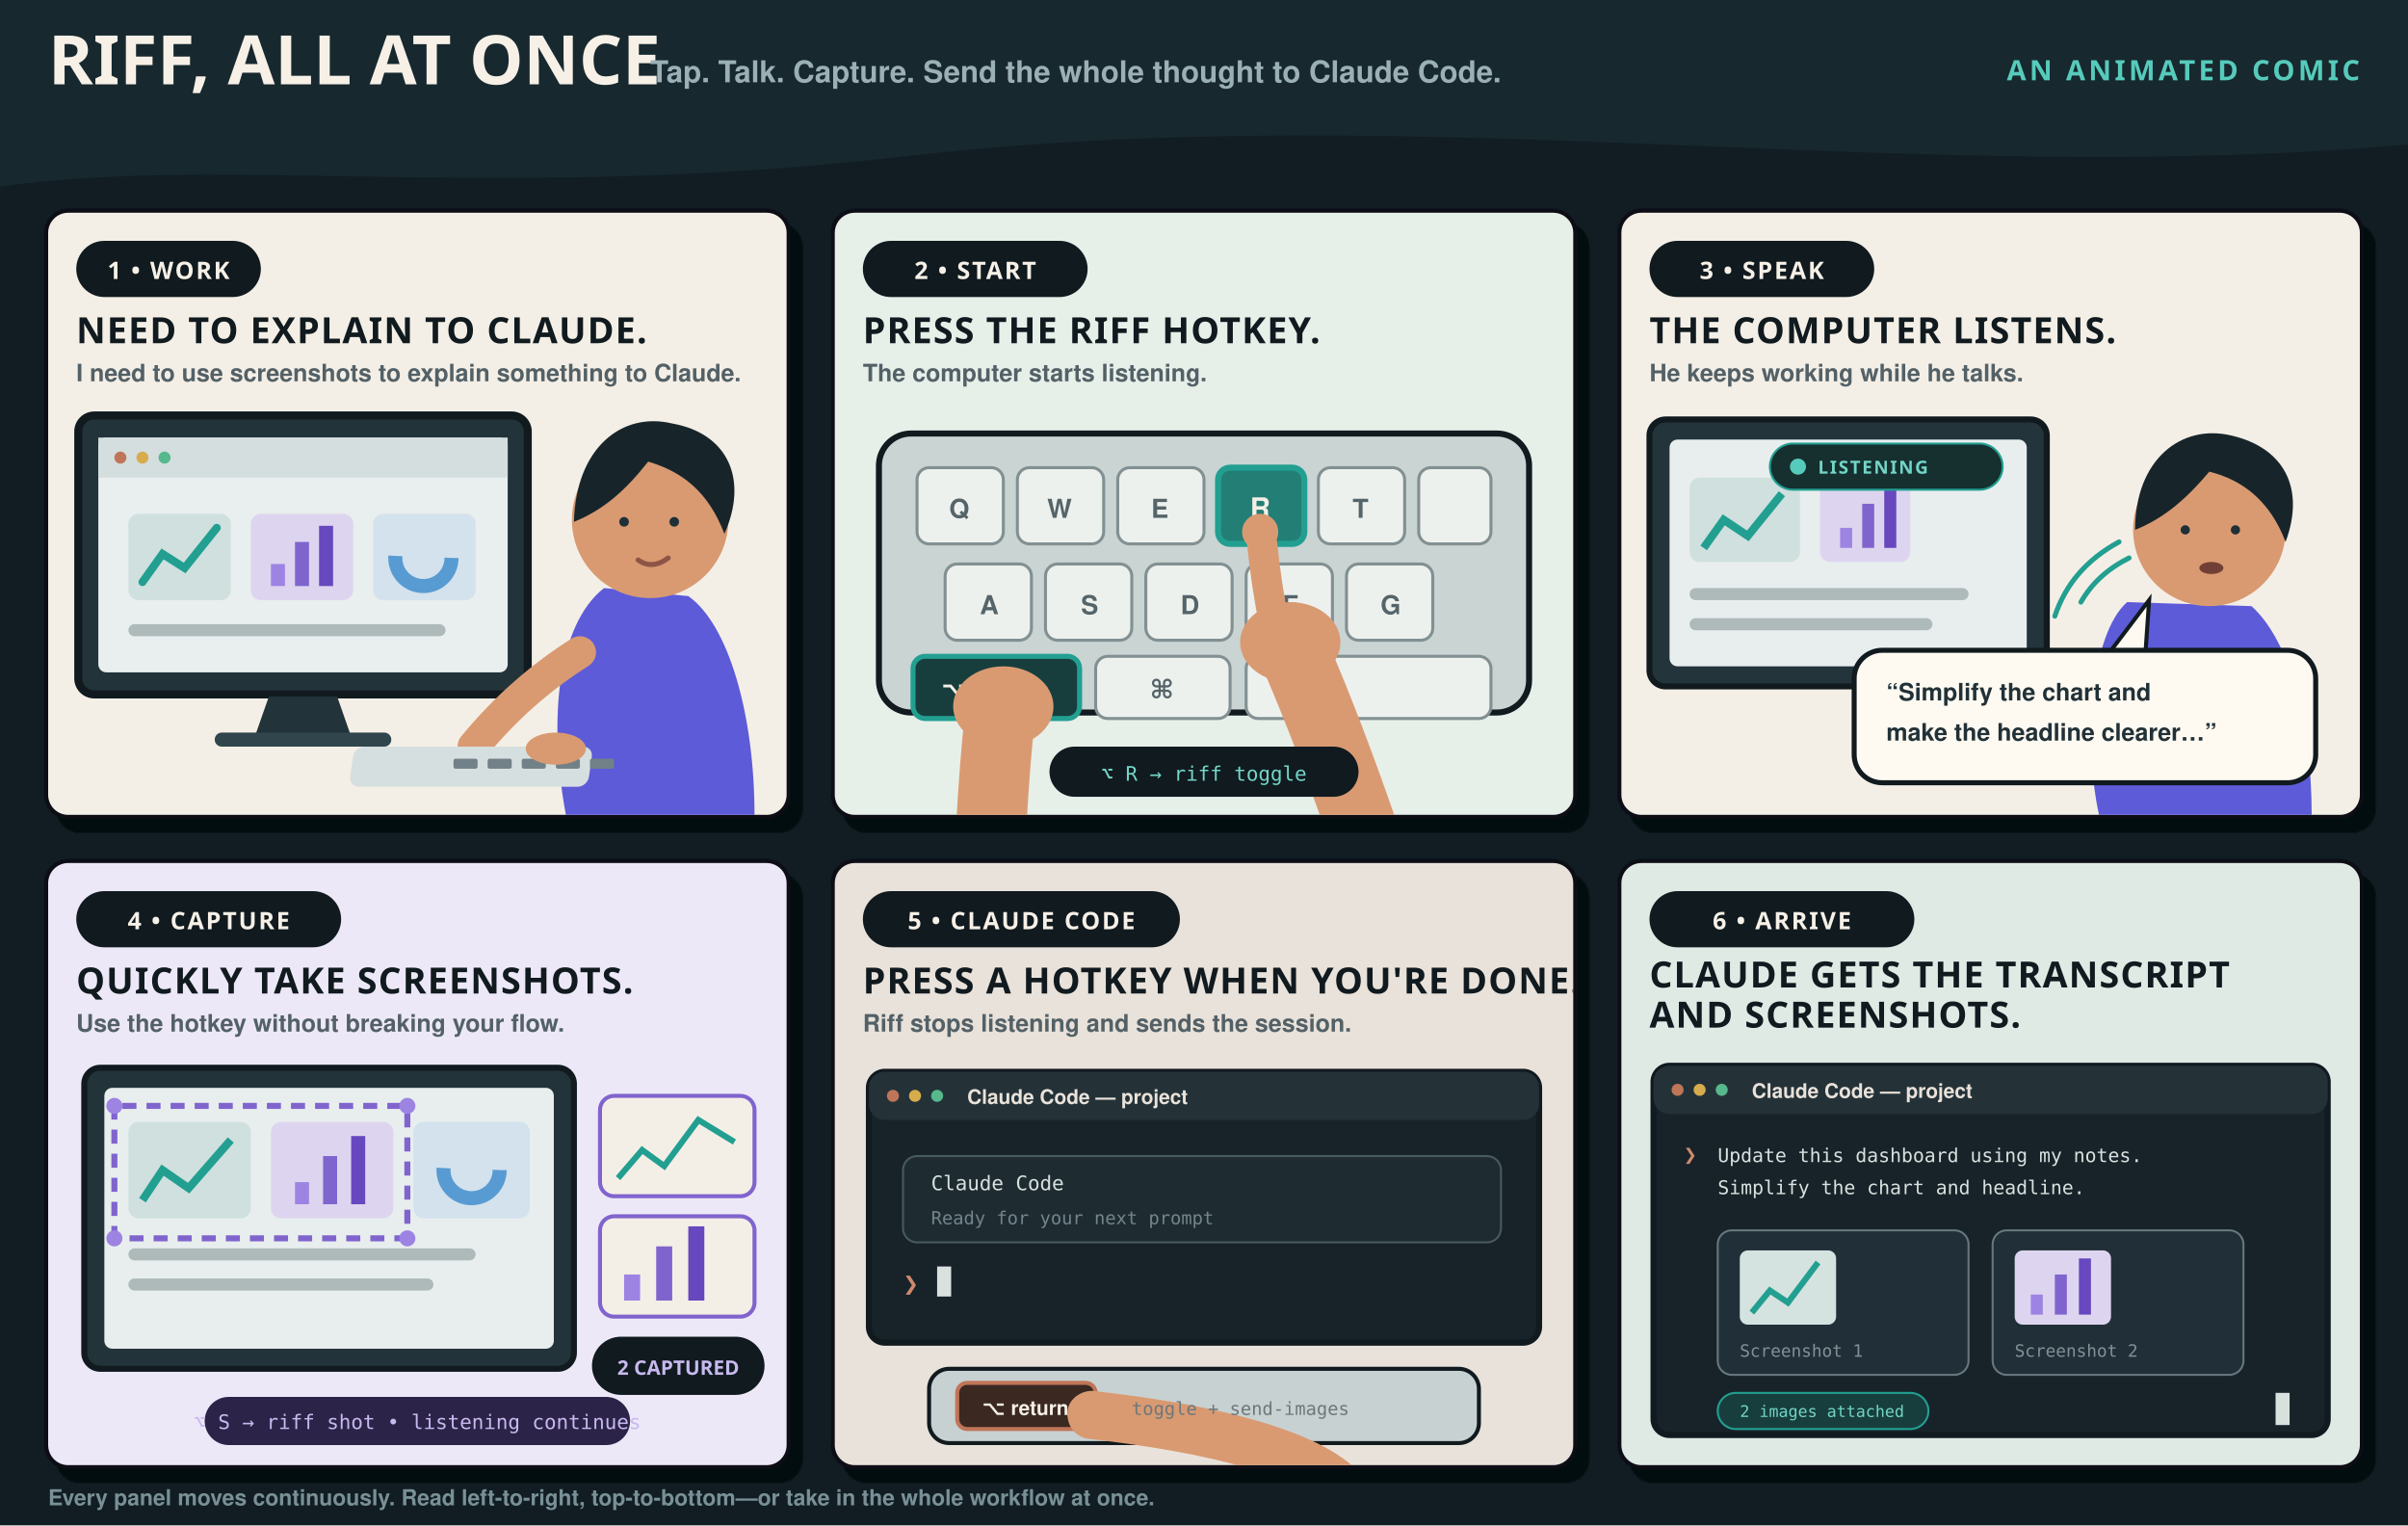
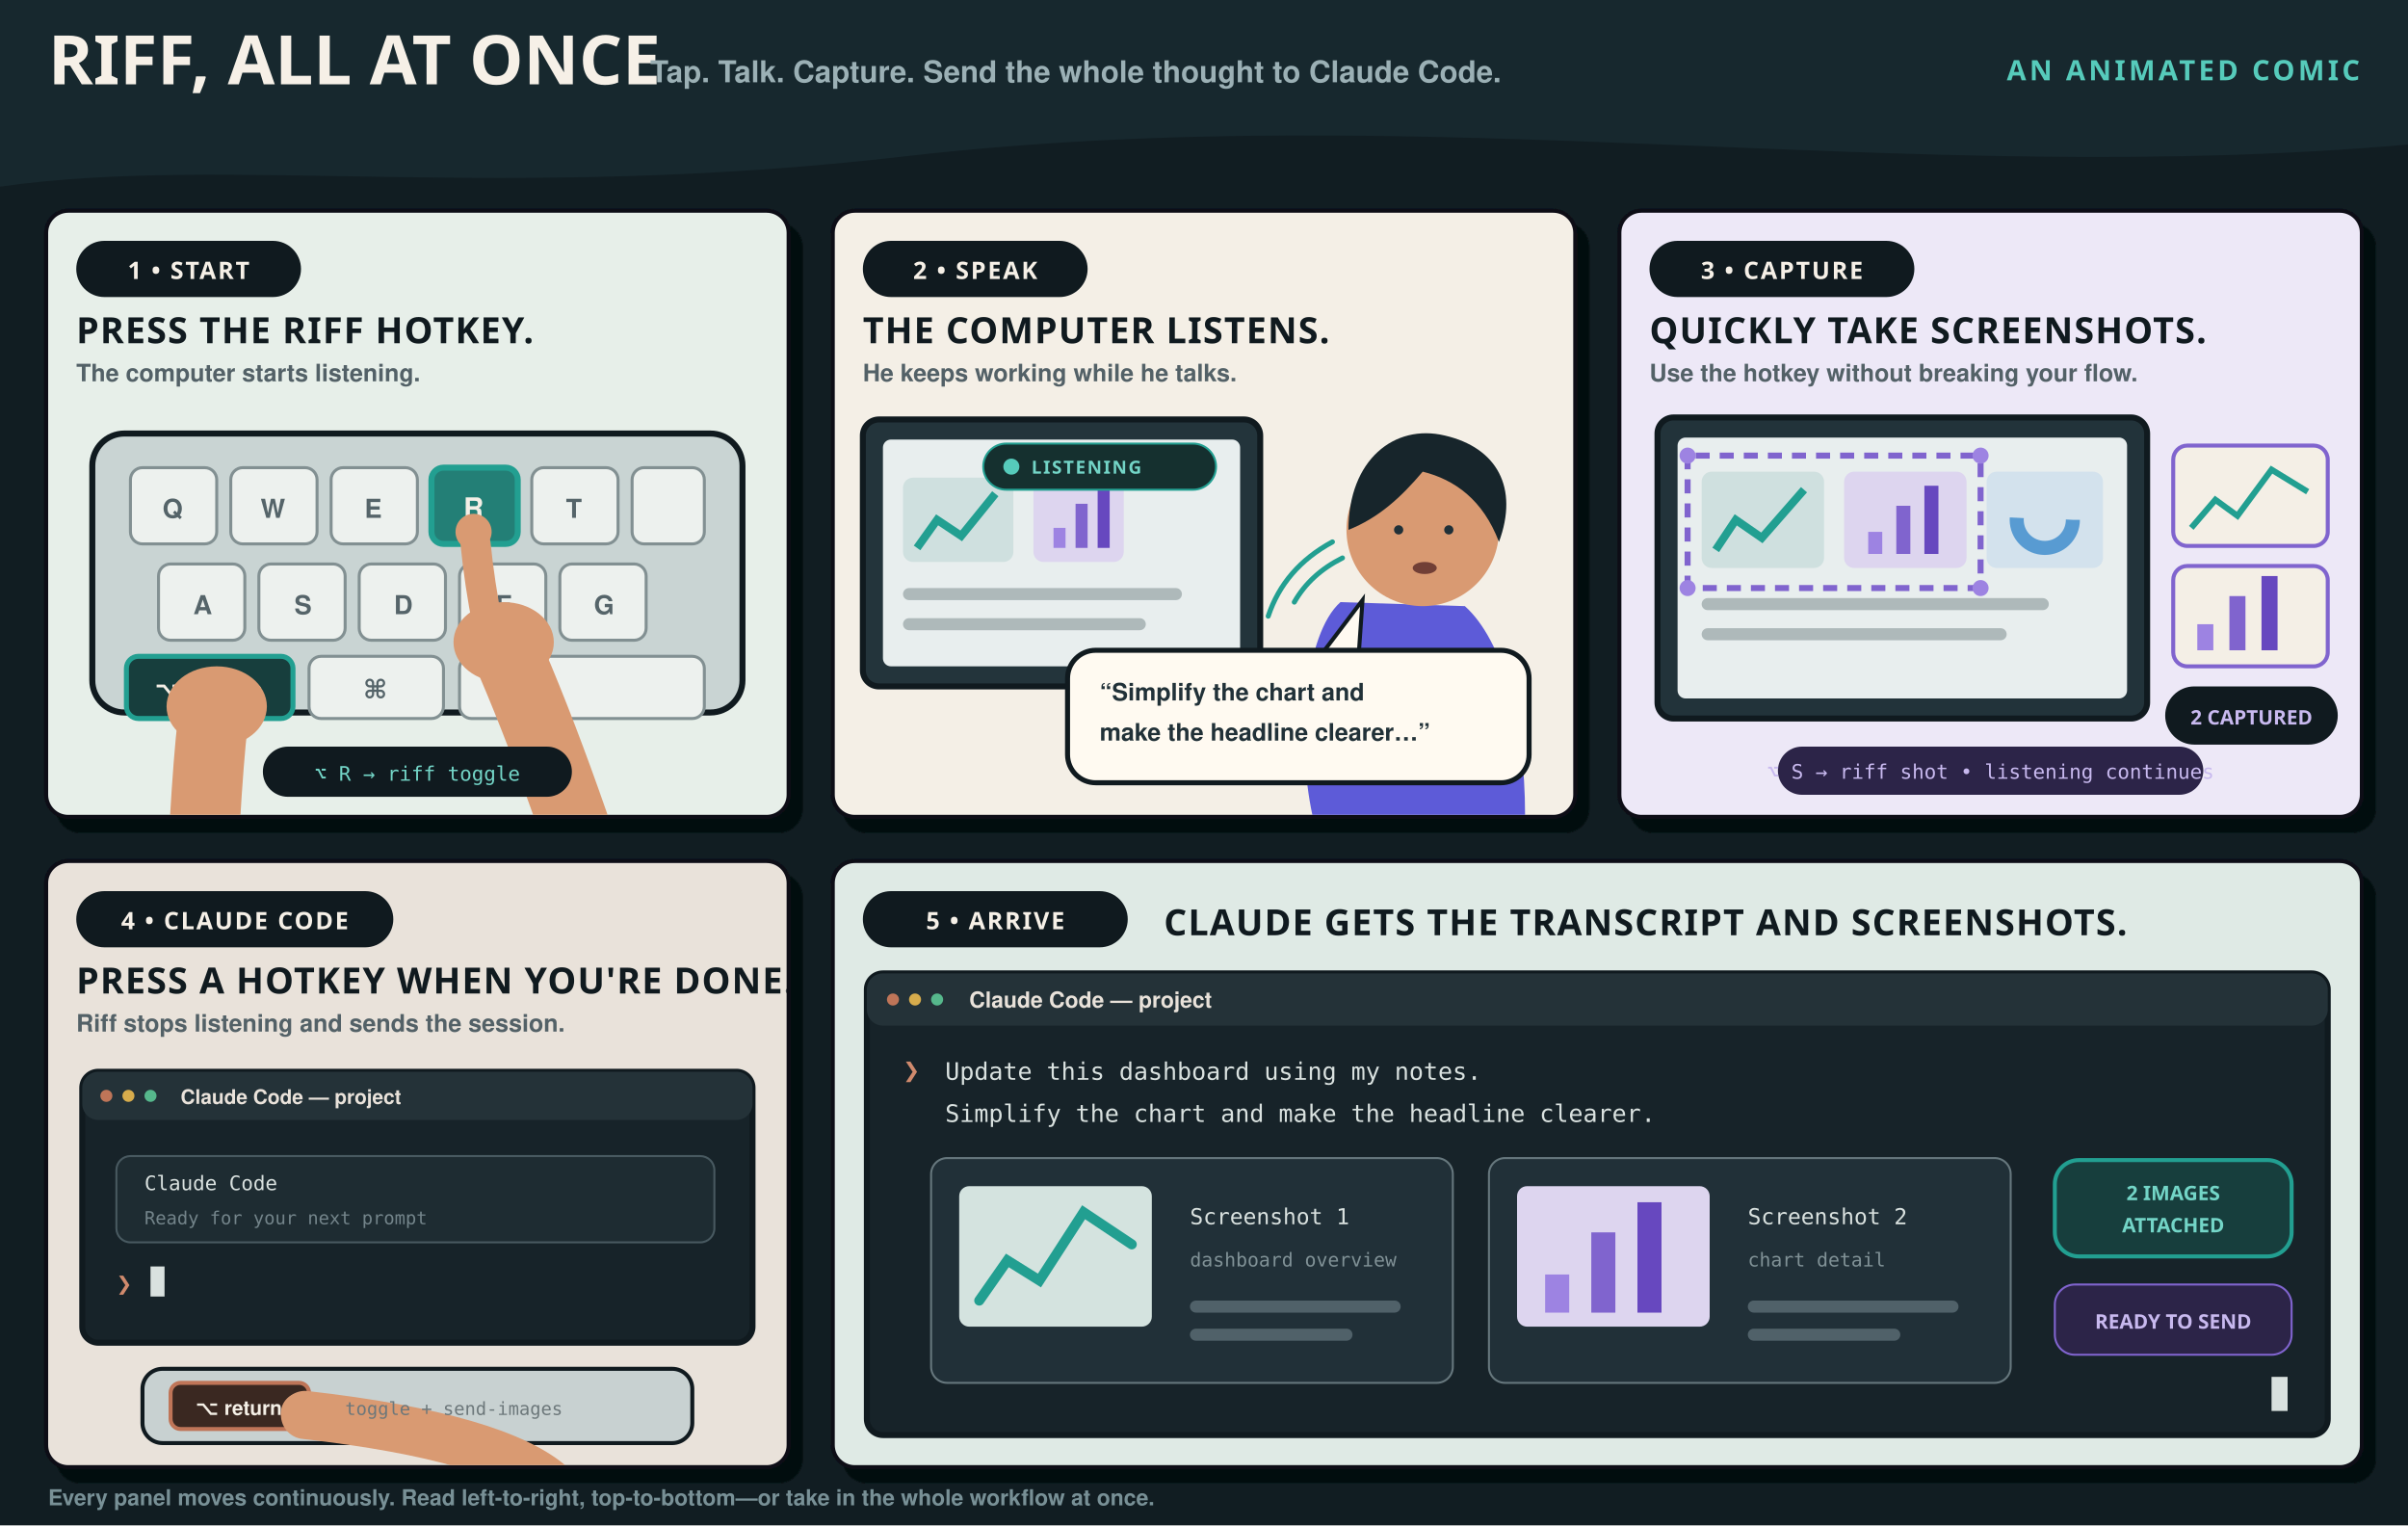
<svg xmlns="http://www.w3.org/2000/svg" viewBox="0 0 1200 760" width="1200" height="760" role="img" aria-labelledby="title desc">
  <defs>
    <filter id="inkShadow" x="-10%" y="-10%" width="125%" height="130%">
      <feDropShadow dx="6" dy="7" stdDeviation="0" flood-color="#050a0d" flood-opacity="0.95" />
    </filter>
    <clipPath id="p1">
      <rect width="368" height="300" rx="10" />
    </clipPath>
    <clipPath id="p2">
      <rect width="368" height="300" rx="10" />
    </clipPath>
    <clipPath id="p3">
      <rect width="368" height="300" rx="10" />
    </clipPath>
    <clipPath id="p4">
      <rect width="368" height="300" rx="10" />
    </clipPath>
    <clipPath id="p5">
-       <rect width="368" height="300" rx="10" />
-     </clipPath>
-     <clipPath id="p6">
-       <rect width="368" height="300" rx="10" />
+       <rect width="760" height="300" rx="10" />
    </clipPath>
  </defs>
  <style>
    
      .display { font-family: "Avenir Next Condensed", "Arial Narrow", sans-serif; font-weight: 800; }
      .body { font-family: "Avenir Next", Helvetica, sans-serif; font-weight: 600; }
      .mono { font-family: "SF Mono", Menlo, Monaco, monospace; }
      .panelTitle { fill: #101a1f; font-size: 18px; font-weight: 800; letter-spacing: 0.6px; }
      .panelCopy { fill: #536167; font-size: 12px; font-weight: 600; }
      .label { fill: #f6f0e7; font-size: 12px; font-weight: 800; letter-spacing: 0.9px; }
      .ink { fill: #101a1f; }
      .muted { fill: #7c898d; }
      .teal { fill: #229f91; }
      .violet { fill: #8064ce; }
      .clay { fill: #bf7558; }
    
  </style>
  <rect width="1200" height="760" fill="#111d22" />
  <path d="M0 0 H1200 V72 C950 94 710 48 450 78 C250 101 112 77 0 93Z" fill="#17282e" />
  <text x="24" y="42" class="display" fill="#f6f0e7" font-size="34">RIFF, ALL AT ONCE</text>
  <text x="324" y="41" class="body" fill="#9bb0b5" font-size="15">Tap. Talk. Capture. Send the whole thought to Claude Code.</text>
  <text x="1176" y="40" text-anchor="end" class="display" fill="#56cbbb" font-size="14" letter-spacing="1.6">AN ANIMATED COMIC</text>
  <g filter="url(#inkShadow)" fill="#f4efe6" stroke="#071014" stroke-width="4">
    <rect x="24" y="106" width="368" height="300" rx="10" />
    <rect x="416" y="106" width="368" height="300" rx="10" />
    <rect x="808" y="106" width="368" height="300" rx="10" />
    <rect x="24" y="430" width="368" height="300" rx="10" />
-     <rect x="416" y="430" width="368" height="300" rx="10" />
-     <rect x="808" y="430" width="368" height="300" rx="10" />
-   </g>
-   <g clip-path="url(#p1)" transform="translate(24 106)">
+     <rect x="416" y="430" width="760" height="300" rx="10" />
+   </g>
+   <g display="none" clip-path="url(#p1)" transform="translate(24 106)">
    <rect width="368" height="300" fill="#f4efe6" />
    <rect x="14" y="14" width="92" height="28" rx="14" fill="#101a1f" />
    <text x="60" y="33" text-anchor="middle" class="display label">1 • WORK</text>
    <text x="14" y="65" class="display panelTitle">NEED TO EXPLAIN TO CLAUDE.</text>
    <text x="14" y="84" class="body panelCopy" font-size="10.5">I need to use screenshots to explain something to Claude.</text>
    <rect x="15" y="101" width="224" height="139" rx="8" fill="#22333a" stroke="#101a1f" stroke-width="4" />
    <rect x="25" y="112" width="204" height="117" rx="4" fill="#e9eeee" />
    <rect x="25" y="112" width="204" height="20" fill="#d5dedf" />
    <circle cx="36" cy="122" r="3" fill="#bf7558" />
    <circle cx="47" cy="122" r="3" fill="#d7ac4c" />
    <circle cx="58" cy="122" r="3" fill="#56b88c" />
    <rect x="40" y="150" width="51" height="43" rx="5" fill="#cfe0df" />
    <path d="M47 184 L57 170 L68 177 L84 157" fill="none" stroke="#229f91" stroke-width="4" stroke-linecap="round" />
    <rect x="101" y="150" width="51" height="43" rx="5" fill="#ddd5ef" />
    <rect x="111" y="175" width="7" height="11" fill="#9d83e2" />
    <rect x="123" y="164" width="7" height="22" fill="#8064ce" />
    <rect x="135" y="156" width="7" height="30" fill="#6748bf" />
    <rect x="162" y="150" width="51" height="43" rx="5" fill="#d3e2ed" />
    <circle cx="187" cy="172" r="14" fill="none" stroke="#589bd2" stroke-width="7" stroke-dasharray="45 43" />
    <rect x="40" y="205" width="158" height="6" rx="3" fill="#aeb9ba" />
    <path d="M110 241 H144 L151 261 H103Z" fill="#22333a" />
    <rect x="83" y="259" width="88" height="7" rx="3.5" fill="#31454c" />
    <path d="M277 187 C254 205 249 252 258 300 H352 C352 250 339 205 319 191Z" fill="#5d5bd8" />
    <circle cx="300" cy="153" r="39" fill="#d99a72" />
    <path d="M262 154 C263 117 286 99 311 105 C339 110 349 133 337 160 C329 139 316 129 299 124 C288 138 277 148 262 154Z" fill="#17252b" />
    <circle cx="287" cy="154" r="2.4" fill="#203038" />
    <circle cx="312" cy="154" r="2.4" fill="#203038" />
    <path d="M294 173 Q301 178 309 172" fill="none" stroke="#8d5546" stroke-width="2.5" stroke-linecap="round" />
    <path d="M265 219 Q235 238 212 266" fill="none" stroke="#d99a72" stroke-width="16" stroke-linecap="round" />
    <rect x="190" y="266" width="119" height="20" rx="5" fill="#d6dfe0" transform="skewX(-8)" />
    <g fill="#718187">
      <rect x="202" y="272" width="12" height="5" rx="1" />
      <rect x="219" y="272" width="12" height="5" rx="1" />
      <rect x="236" y="272" width="12" height="5" rx="1" />
      <rect x="253" y="272" width="12" height="5" rx="1" />
      <rect x="270" y="272" width="12" height="5" rx="1" />
    </g>
    <g>
      <animateTransform attributeName="transform" type="translate" values="0 0;3 1;0 0" keyTimes="0;0.35;1" dur="2s" repeatCount="indefinite" />
      <ellipse cx="253" cy="267" rx="15" ry="8" fill="#d99a72" />
    </g>
  </g>
-   <g clip-path="url(#p2)" transform="translate(416 106)">
+   <g clip-path="url(#p1)" transform="translate(24 106)">
    <rect width="368" height="300" fill="#e7efe9" />
    <rect x="14" y="14" width="112" height="28" rx="14" fill="#101a1f" />
-     <text x="70" y="33" text-anchor="middle" class="display label">2 • START</text>
+     <text x="70" y="33" text-anchor="middle" class="display label">1 • START</text>
    <text x="14" y="65" class="display panelTitle">PRESS THE RIFF HOTKEY.</text>
    <text x="14" y="84" class="body panelCopy">The computer starts listening.</text>
    <rect x="22" y="110" width="324" height="139" rx="16" fill="#c9d4d3" stroke="#101a1f" stroke-width="3" />
    <g fill="#edf1ee" stroke="#829092" stroke-width="1.5">
      <rect x="41" y="127" width="43" height="38" rx="6" />
      <rect x="91" y="127" width="43" height="38" rx="6" />
      <rect x="141" y="127" width="43" height="38" rx="6" />
      <rect x="191" y="127" width="43" height="38" rx="6" />
      <rect x="241" y="127" width="43" height="38" rx="6" />
      <rect x="291" y="127" width="36" height="38" rx="6" />
      <rect x="55" y="175" width="43" height="38" rx="6" />
      <rect x="105" y="175" width="43" height="38" rx="6" />
      <rect x="155" y="175" width="43" height="38" rx="6" />
      <rect x="205" y="175" width="43" height="38" rx="6" />
      <rect x="255" y="175" width="43" height="38" rx="6" />
      <rect x="39" y="221" width="83" height="31" rx="6" />
      <rect x="130" y="221" width="67" height="31" rx="6" />
      <rect x="205" y="221" width="122" height="31" rx="6" />
    </g>
    <g class="body" fill="#556469" font-size="13" font-weight="800" text-anchor="middle">
      <text x="62" y="152">Q</text>
      <text x="112" y="152">W</text>
      <text x="162" y="152">E</text>
      <text x="212" y="152">R</text>
      <text x="262" y="152">T</text>
      <text x="77" y="200">A</text>
      <text x="127" y="200">S</text>
      <text x="177" y="200">D</text>
      <text x="227" y="200">F</text>
      <text x="277" y="200">G</text>
      <text x="80" y="242">⌥ option</text>
      <text x="163" y="242">⌘</text>
    </g>
    <rect x="39" y="221" width="83" height="31" rx="6" fill="#173e3d" stroke="#229f91" stroke-width="2.5" />
    <text x="80" y="242" text-anchor="middle" class="body" fill="#f4efe6" font-size="12" font-weight="800">⌥ option</text>
    <rect x="191" y="127" width="43" height="38" rx="6" fill="#237f76" stroke="#229f91" stroke-width="3">
      <animate attributeName="fill" values="#237f76;#56cbbb;#237f76" keyTimes="0;0.22;1" dur="2.4s" repeatCount="indefinite" />
    </rect>
    <text x="212" y="152" text-anchor="middle" class="body" fill="#f4efe6" font-size="14" font-weight="800">R</text>
    <path d="M78 305 Q80 271 82 254" fill="none" stroke="#d99a72" stroke-width="35" stroke-linecap="round" />
    <ellipse cx="84" cy="246" rx="25" ry="20" fill="#d99a72" />
    <path d="M262 305 Q246 259 231 224" fill="none" stroke="#d99a72" stroke-width="35" stroke-linecap="round" />
    <ellipse cx="227" cy="214" rx="25" ry="20" fill="#d99a72" />
    <g>
      <animateTransform attributeName="transform" type="translate" values="0 0;0 5;0 0" keyTimes="0;0.22;1" dur="2.4s" repeatCount="indefinite" />
      <path d="M219 205 Q215 185 213 165" fill="none" stroke="#d99a72" stroke-width="15" stroke-linecap="round" />
      <circle cx="212" cy="159" r="9" fill="#d99a72" />
    </g>
    <rect x="107" y="266" width="154" height="25" rx="12.5" fill="#101a1f" />
    <text x="184" y="283" text-anchor="middle" class="mono" fill="#73d5c7" font-size="10">⌥ R → riff toggle</text>
  </g>
-   <g clip-path="url(#p3)" transform="translate(808 106)">
+   <g clip-path="url(#p2)" transform="translate(416 106)">
    <rect width="368" height="300" fill="#f4efe6" />
    <rect x="14" y="14" width="112" height="28" rx="14" fill="#101a1f" />
-     <text x="70" y="33" text-anchor="middle" class="display label">3 • SPEAK</text>
+     <text x="70" y="33" text-anchor="middle" class="display label">2 • SPEAK</text>
    <text x="14" y="65" class="display panelTitle">THE COMPUTER LISTENS.</text>
    <text x="14" y="84" class="body panelCopy">He keeps working while he talks.</text>
    <rect x="14" y="103" width="198" height="133" rx="8" fill="#23343b" stroke="#101a1f" stroke-width="3" />
    <rect x="24" y="113" width="178" height="113" rx="4" fill="#e8eeee" />
    <rect x="34" y="132" width="55" height="42" rx="5" fill="#cfe0df" />
    <path d="M41 167 L51 153 L63 161 L80 140" fill="none" stroke="#229f91" stroke-width="4" />
    <rect x="99" y="132" width="45" height="42" rx="5" fill="#ddd5ef" />
    <rect x="109" y="157" width="6" height="10" fill="#9d83e2" />
    <rect x="120" y="145" width="6" height="22" fill="#8064ce" />
    <rect x="131" y="138" width="6" height="29" fill="#6748bf" />
    <rect x="34" y="187" width="139" height="6" rx="3" fill="#aeb9ba" />
    <rect x="34" y="202" width="121" height="6" rx="3" fill="#aeb9ba" />
    <rect x="74" y="115" width="116" height="23" rx="11.5" fill="#15302f" stroke="#229f91" />
    <circle cx="88" cy="126.5" r="4" fill="#56cbbb">
      <animate attributeName="opacity" values="1;0.3;1" dur="1.1s" repeatCount="indefinite" />
    </circle>
    <text x="98" y="130" class="display" fill="#73d5c7" font-size="9" letter-spacing="0.8">LISTENING</text>
    <path d="M252 194 C234 210 230 263 238 300 H344 C344 254 333 213 314 196Z" fill="#5d5bd8" />
    <circle cx="293" cy="158" r="38" fill="#d99a72" />
    <path d="M256 158 C256 123 279 105 304 111 C330 117 341 137 331 164 C323 143 309 133 293 129 C282 142 271 152 256 158Z" fill="#17252b" />
    <circle cx="281" cy="158" r="2.3" fill="#203038" />
    <circle cx="306" cy="158" r="2.3" fill="#203038" />
    <ellipse cx="294" cy="177" rx="6" ry="3" fill="#713f36">
      <animate attributeName="ry" values="2;6;2;4;2" dur="1.2s" repeatCount="indefinite" />
    </ellipse>
    <g fill="none" stroke="#229f91" stroke-width="2.5" stroke-linecap="round">
      <path d="M253 172 Q237 180 229 194">
        <animate attributeName="opacity" values="0.2;1;0.2" dur="1.1s" repeatCount="indefinite" />
      </path>
      <path d="M248 164 Q224 177 216 201">
        <animate attributeName="opacity" values="0.2;1;0.2" begin="0.2s" dur="1.1s" repeatCount="indefinite" />
      </path>
    </g>
    <g>
      <animate attributeName="opacity" values="0;1;1;0;0" keyTimes="0;0.12;0.82;0.95;1" dur="4s" repeatCount="indefinite" />
      <path d="M238 226 L263 193 L260 236Z" fill="#fffaf1" stroke="#101a1f" stroke-width="2" />
      <rect x="116" y="218" width="230" height="66" rx="14" fill="#fffaf1" stroke="#101a1f" stroke-width="2.5" />
      <text x="132" y="243" class="body" fill="#213138" font-size="12">“Simplify the chart and</text>
      <text x="132" y="263" class="body" fill="#213138" font-size="12">make the headline clearer…”</text>
    </g>
  </g>
-   <g clip-path="url(#p4)" transform="translate(24 430)">
+   <g clip-path="url(#p3)" transform="translate(808 106)">
    <rect width="368" height="300" fill="#ede8f7" />
    <rect x="14" y="14" width="132" height="28" rx="14" fill="#101a1f" />
-     <text x="80" y="33" text-anchor="middle" class="display label">4 • CAPTURE</text>
+     <text x="80" y="33" text-anchor="middle" class="display label">3 • CAPTURE</text>
    <text x="14" y="65" class="display panelTitle">QUICKLY TAKE SCREENSHOTS.</text>
    <text x="14" y="84" class="body panelCopy">Use the hotkey without breaking your flow.</text>
    <rect x="18" y="102" width="244" height="150" rx="8" fill="#22333a" stroke="#101a1f" stroke-width="3" />
    <rect x="28" y="112" width="224" height="130" rx="4" fill="#e8eeee" />
    <rect x="40" y="129" width="61" height="48" rx="5" fill="#cfe0df" />
    <path d="M47 168 L57 153 L70 162 L91 138" fill="none" stroke="#229f91" stroke-width="4" />
    <rect x="111" y="129" width="61" height="48" rx="5" fill="#ddd5ef" />
    <rect x="123" y="159" width="7" height="11" fill="#9d83e2" />
    <rect x="137" y="146" width="7" height="24" fill="#8064ce" />
    <rect x="151" y="136" width="7" height="34" fill="#6748bf" />
    <rect x="182" y="129" width="58" height="48" rx="5" fill="#d3e2ed" />
    <circle cx="211" cy="153" r="14" fill="none" stroke="#589bd2" stroke-width="7" stroke-dasharray="45 43" />
    <rect x="40" y="192" width="173" height="6" rx="3" fill="#aeb9ba" />
    <rect x="40" y="207" width="152" height="6" rx="3" fill="#aeb9ba" />
    <rect x="33" y="121" width="146" height="66" rx="4" fill="none" stroke="#8064ce" stroke-width="3" stroke-dasharray="7 5">
      <animate attributeName="stroke-dashoffset" values="0;-24" dur="1.1s" repeatCount="indefinite" />
    </rect>
    <circle cx="33" cy="121" r="4" fill="#9d83e2" />
    <circle cx="179" cy="121" r="4" fill="#9d83e2" />
    <circle cx="33" cy="187" r="4" fill="#9d83e2" />
    <circle cx="179" cy="187" r="4" fill="#9d83e2" />
    <rect x="275" y="116" width="77" height="50" rx="7" fill="#f4efe6" stroke="#8064ce" stroke-width="2" />
    <path d="M284 157 L296 143 L307 151 L324 128 L342 139" fill="none" stroke="#229f91" stroke-width="3" />
    <rect x="275" y="176" width="77" height="50" rx="7" fill="#f4efe6" stroke="#8064ce" stroke-width="2" />
    <rect x="287" y="205" width="8" height="13" fill="#9d83e2" />
    <rect x="303" y="191" width="8" height="27" fill="#8064ce" />
    <rect x="319" y="181" width="8" height="37" fill="#6748bf" />
    <g>
      <animate attributeName="opacity" values="0;0;1;1;0" keyTimes="0;0.15;0.27;0.88;1" dur="3.2s" repeatCount="indefinite" />
      <animateTransform attributeName="transform" type="translate" values="0 8;0 8;0 0;0 0;0 8" keyTimes="0;0.15;0.27;0.88;1" dur="3.2s" repeatCount="indefinite" />
      <rect x="271" y="236" width="86" height="29" rx="14.5" fill="#101a1f" />
      <text x="314" y="255" text-anchor="middle" class="display" fill="#c8b9ef" font-size="10">2 CAPTURED</text>
    </g>
    <rect x="78" y="266" width="212" height="24" rx="12" fill="#2c2448" />
    <text x="184" y="282" text-anchor="middle" class="mono" fill="#c8b9ef" font-size="10">⌥ S → riff shot • listening continues</text>
  </g>
-   <g clip-path="url(#p5)" transform="translate(416 430)">
+   <g clip-path="url(#p4)" transform="translate(24 430)">
    <rect width="368" height="300" fill="#e9e2da" />
    <rect x="14" y="14" width="158" height="28" rx="14" fill="#101a1f" />
-     <text x="93" y="33" text-anchor="middle" class="display label">5 • CLAUDE CODE</text>
+     <text x="93" y="33" text-anchor="middle" class="display label">4 • CLAUDE CODE</text>
    <text x="14" y="65" class="display panelTitle">PRESS A HOTKEY WHEN YOU'RE DONE.</text>
    <text x="14" y="84" class="body panelCopy">Riff stops listening and sends the session.</text>
    <rect x="17" y="104" width="334" height="135" rx="8" fill="#172329" stroke="#101a1f" stroke-width="3" />
    <rect x="17" y="104" width="334" height="24" rx="8" fill="#243238" />
    <circle cx="29" cy="116" r="3" fill="#bf7558" />
    <circle cx="40" cy="116" r="3" fill="#d7ac4c" />
    <circle cx="51" cy="116" r="3" fill="#56b88c" />
    <text x="66" y="120" class="body" fill="#e9e2da" font-size="10">Claude Code — project</text>
    <rect x="34" y="146" width="298" height="43" rx="7" fill="#1e2c32" stroke="#485960" />
    <text x="48" y="163" class="mono" fill="#d9e1df" font-size="10">Claude Code</text>
    <text x="48" y="180" class="mono" fill="#73848a" font-size="9">Ready for your next prompt</text>
    <text x="34" y="214" class="mono" fill="#d08a6d" font-size="13">❯</text>
    <rect x="51" y="201" width="7" height="15" fill="#d9e1df">
      <animate attributeName="opacity" values="1;0;1" dur="1s" repeatCount="indefinite" />
    </rect>
    <rect x="47" y="252" width="274" height="37" rx="10" fill="#c8d1d1" stroke="#101a1f" stroke-width="2" />
    <rect x="61" y="259" width="69" height="23" rx="5" fill="#3a2821" stroke="#bf7558" stroke-width="2" />
    <text x="95" y="275" text-anchor="middle" class="body" fill="#f4efe6" font-size="10">⌥ return</text>
    <g>
      <rect x="61" y="259" width="69" height="23" rx="5" fill="#8f4f3b" opacity="0">
        <animate attributeName="opacity" values="0;0.75;0" keyTimes="0;0.22;1" dur="2.8s" repeatCount="indefinite" />
      </rect>
      <path d="M252 311 Q225 286 128 275" fill="none" stroke="#d99a72" stroke-width="24" stroke-linecap="round" />
      <circle cx="126" cy="274" r="10" fill="#d99a72">
        <animate attributeName="cy" values="270;277;270" keyTimes="0;0.22;1" dur="2.8s" repeatCount="indefinite" />
      </circle>
    </g>
    <text x="148" y="275" class="mono" fill="#6c777a" font-size="9">toggle + send-images</text>
  </g>
-   <g clip-path="url(#p6)" transform="translate(808 430)">
-     <rect width="368" height="300" fill="#dfeae5" />
+   <g clip-path="url(#p5)" transform="translate(416 430)">
+     <rect width="760" height="300" fill="#dfeae5" />
    <rect x="14" y="14" width="132" height="28" rx="14" fill="#101a1f" />
-     <text x="80" y="33" text-anchor="middle" class="display label">6 • ARRIVE</text>
-     <text x="14" y="62" class="display panelTitle" font-size="16.5">CLAUDE GETS THE TRANSCRIPT</text>
-     <text x="14" y="82" class="display panelTitle" font-size="16.5">AND SCREENSHOTS.</text>
-     <rect x="16" y="101" width="336" height="184" rx="8" fill="#172329" stroke="#101a1f" stroke-width="3" />
-     <rect x="16" y="101" width="336" height="24" rx="8" fill="#243238" />
-     <circle cx="28" cy="113" r="3" fill="#bf7558" />
-     <circle cx="39" cy="113" r="3" fill="#d7ac4c" />
-     <circle cx="50" cy="113" r="3" fill="#56b88c" />
-     <text x="65" y="117" class="body" fill="#e9e2da" font-size="10">Claude Code — project</text>
-     <text x="31" y="149" class="mono" fill="#d08a6d" font-size="11">❯</text>
+     <text x="80" y="33" text-anchor="middle" class="display label">5 • ARRIVE</text>
+     <text x="164" y="36" class="display panelTitle" font-size="22">CLAUDE GETS THE TRANSCRIPT AND SCREENSHOTS.</text>
+     <rect x="16" y="55" width="728" height="230" rx="8" fill="#172329" stroke="#101a1f" stroke-width="3" />
+     <rect x="16" y="55" width="728" height="26" rx="8" fill="#243238" />
+     <circle cx="29" cy="68" r="3" fill="#bf7558" />
+     <circle cx="40" cy="68" r="3" fill="#d7ac4c" />
+     <circle cx="51" cy="68" r="3" fill="#56b88c" />
+     <text x="67" y="72" class="body" fill="#e9e2da" font-size="11">Claude Code — project</text>
+     <text x="34" y="108" class="mono" fill="#d08a6d" font-size="14">❯</text>
    <g>
      <animate attributeName="opacity" values="0;1;1;0;0" keyTimes="0;0.08;0.84;0.96;1" dur="5s" repeatCount="indefinite" />
-       <text x="48" y="149" class="mono" fill="#d9e1df" font-size="9.5">Update this dashboard using my notes.</text>
-       <text x="48" y="165" class="mono" fill="#d9e1df" font-size="9.5">Simplify the chart and headline.</text>
+       <text x="55" y="108" class="mono" fill="#d9e1df" font-size="12">Update this dashboard using my notes.</text>
+       <text x="55" y="129" class="mono" fill="#d9e1df" font-size="12">Simplify the chart and make the headline clearer.</text>
    </g>
    <g>
      <animate attributeName="opacity" values="0;0;1;1;0" keyTimes="0;0.12;0.22;0.86;1" dur="5s" repeatCount="indefinite" />
      <animateTransform attributeName="transform" type="translate" values="0 7;0 7;0 0;0 0;0 7" keyTimes="0;0.12;0.22;0.86;1" dur="5s" repeatCount="indefinite" />
-       <rect x="48" y="183" width="125" height="72" rx="7" fill="#213038" stroke="#66777d" />
-       <rect x="59" y="193" width="48" height="37" rx="4" fill="#d4e3df" />
-       <path d="M65 224 L74 213 L83 219 L98 199" fill="none" stroke="#229f91" stroke-width="3" />
-       <text x="59" y="246" class="mono" fill="#809196" font-size="8.5">Screenshot 1</text>
-       <rect x="185" y="183" width="125" height="72" rx="7" fill="#213038" stroke="#66777d" />
-       <rect x="196" y="193" width="48" height="37" rx="4" fill="#ddd5ef" />
-       <rect x="204" y="215" width="6" height="10" fill="#9d83e2" />
-       <rect x="216" y="205" width="6" height="20" fill="#8064ce" />
-       <rect x="228" y="197" width="6" height="28" fill="#6748bf" />
-       <text x="196" y="246" class="mono" fill="#809196" font-size="8.5">Screenshot 2</text>
+       <rect x="48" y="147" width="260" height="112" rx="8" fill="#213038" stroke="#66777d" />
+       <rect x="62" y="161" width="96" height="70" rx="5" fill="#d4e3df" />
+       <path d="M72 218 L86 198 L102 208 L124 174 L148 190" fill="none" stroke="#229f91" stroke-width="5" stroke-linecap="round" />
+       <text x="177" y="180" class="mono" fill="#d9e1df" font-size="11">Screenshot 1</text>
+       <text x="177" y="201" class="mono" fill="#809196" font-size="9.5">dashboard overview</text>
+       <rect x="177" y="218" width="105" height="6" rx="3" fill="#506169" />
+       <rect x="177" y="232" width="81" height="6" rx="3" fill="#506169" />
+       <rect x="326" y="147" width="260" height="112" rx="8" fill="#213038" stroke="#66777d" />
+       <rect x="340" y="161" width="96" height="70" rx="5" fill="#ddd5ef" />
+       <rect x="354" y="205" width="12" height="19" fill="#9d83e2" />
+       <rect x="377" y="184" width="12" height="40" fill="#8064ce" />
+       <rect x="400" y="169" width="12" height="55" fill="#6748bf" />
+       <text x="455" y="180" class="mono" fill="#d9e1df" font-size="11">Screenshot 2</text>
+       <text x="455" y="201" class="mono" fill="#809196" font-size="9.5">chart detail</text>
+       <rect x="455" y="218" width="105" height="6" rx="3" fill="#506169" />
+       <rect x="455" y="232" width="76" height="6" rx="3" fill="#506169" />
    </g>
    <g>
      <animate attributeName="opacity" values="0;0;1;1;0" keyTimes="0;0.22;0.32;0.88;1" dur="5s" repeatCount="indefinite" />
-       <rect x="48" y="264" width="105" height="18" rx="9" fill="#173e3d" stroke="#229f91" />
-       <text x="100" y="276" text-anchor="middle" class="mono" fill="#73d5c7" font-size="8">2 images attached</text>
-     </g>
-     <rect x="326" y="264" width="7" height="16" fill="#d9e1df">
+       <rect x="608" y="148" width="118" height="48" rx="12" fill="#173e3d" stroke="#229f91" stroke-width="2" />
+       <text x="667" y="168" text-anchor="middle" class="display" fill="#73d5c7" font-size="10">2 IMAGES</text>
+       <text x="667" y="184" text-anchor="middle" class="display" fill="#73d5c7" font-size="10">ATTACHED</text>
+       <rect x="608" y="210" width="118" height="35" rx="10" fill="#2c2448" stroke="#8064ce" />
+       <text x="667" y="232" text-anchor="middle" class="display" fill="#c8b9ef" font-size="10">READY TO SEND</text>
+     </g>
+     <rect x="716" y="256" width="8" height="17" fill="#d9e1df">
      <animate attributeName="opacity" values="1;0;1" dur="1s" repeatCount="indefinite" />
    </rect>
  </g>
  <text x="24" y="750" class="body" fill="#789096" font-size="11">Every panel moves continuously. Read left-to-right, top-to-bottom—or take in the whole workflow at once.</text>
</svg>
